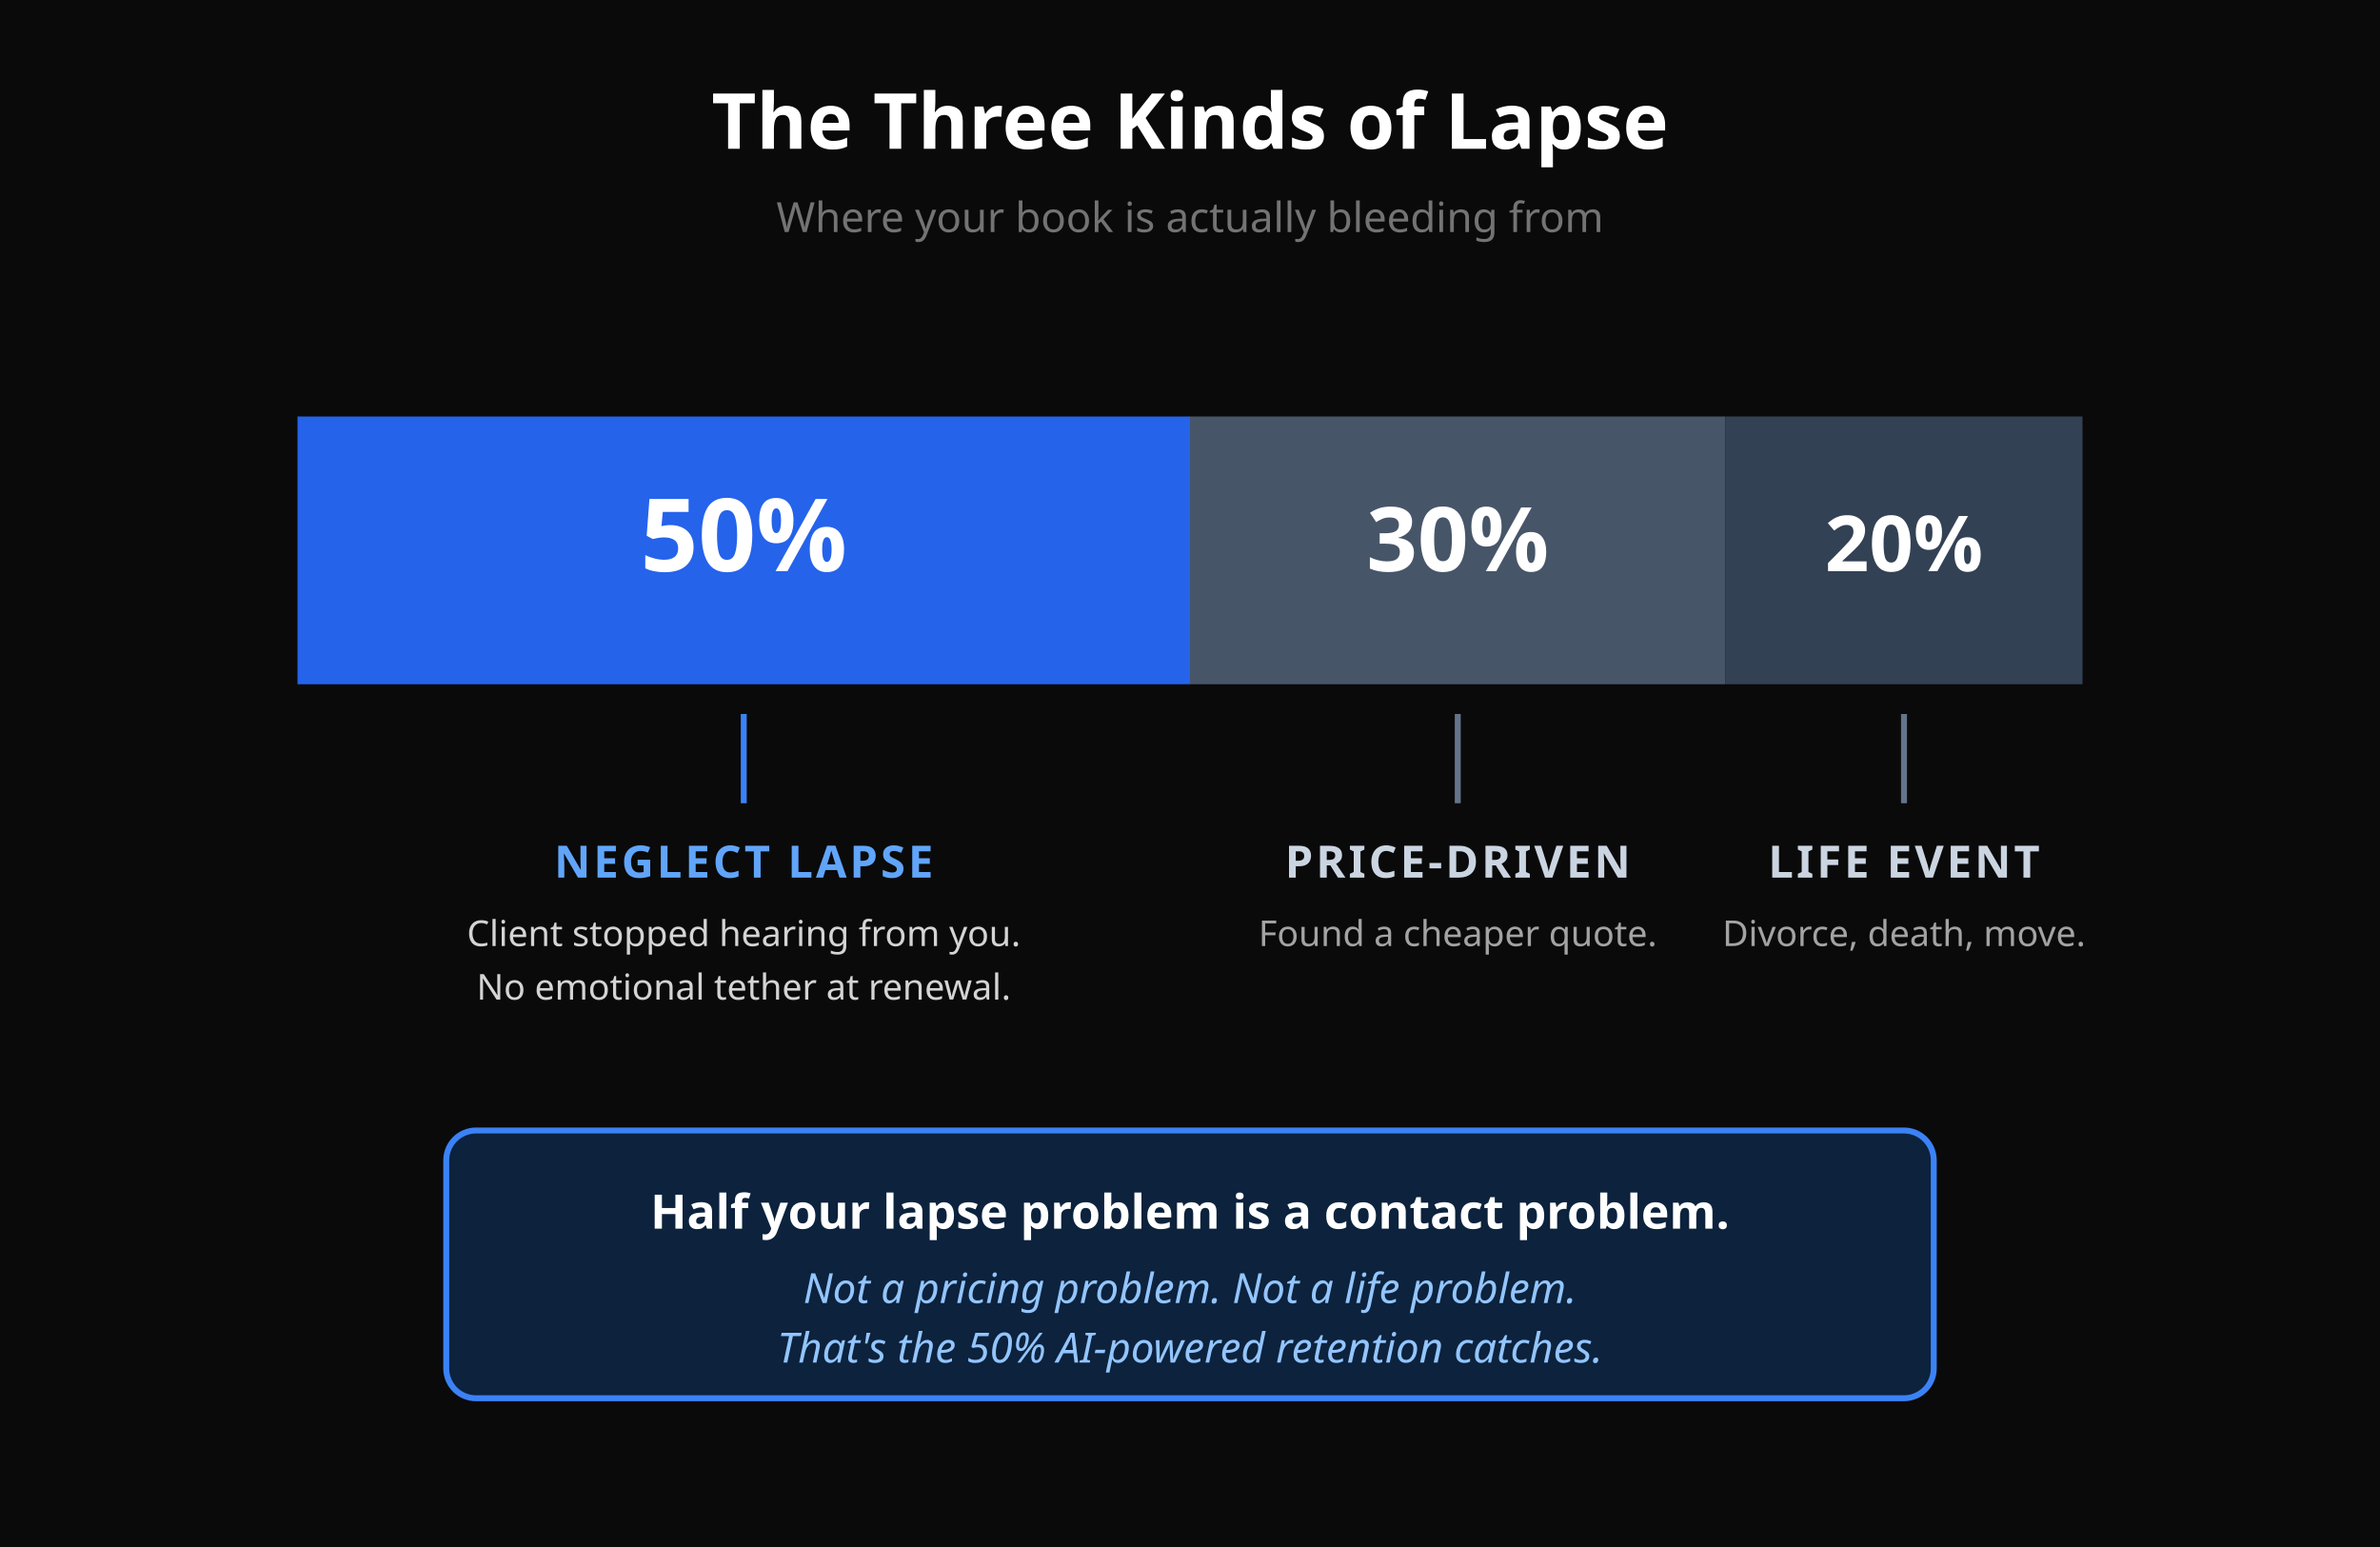
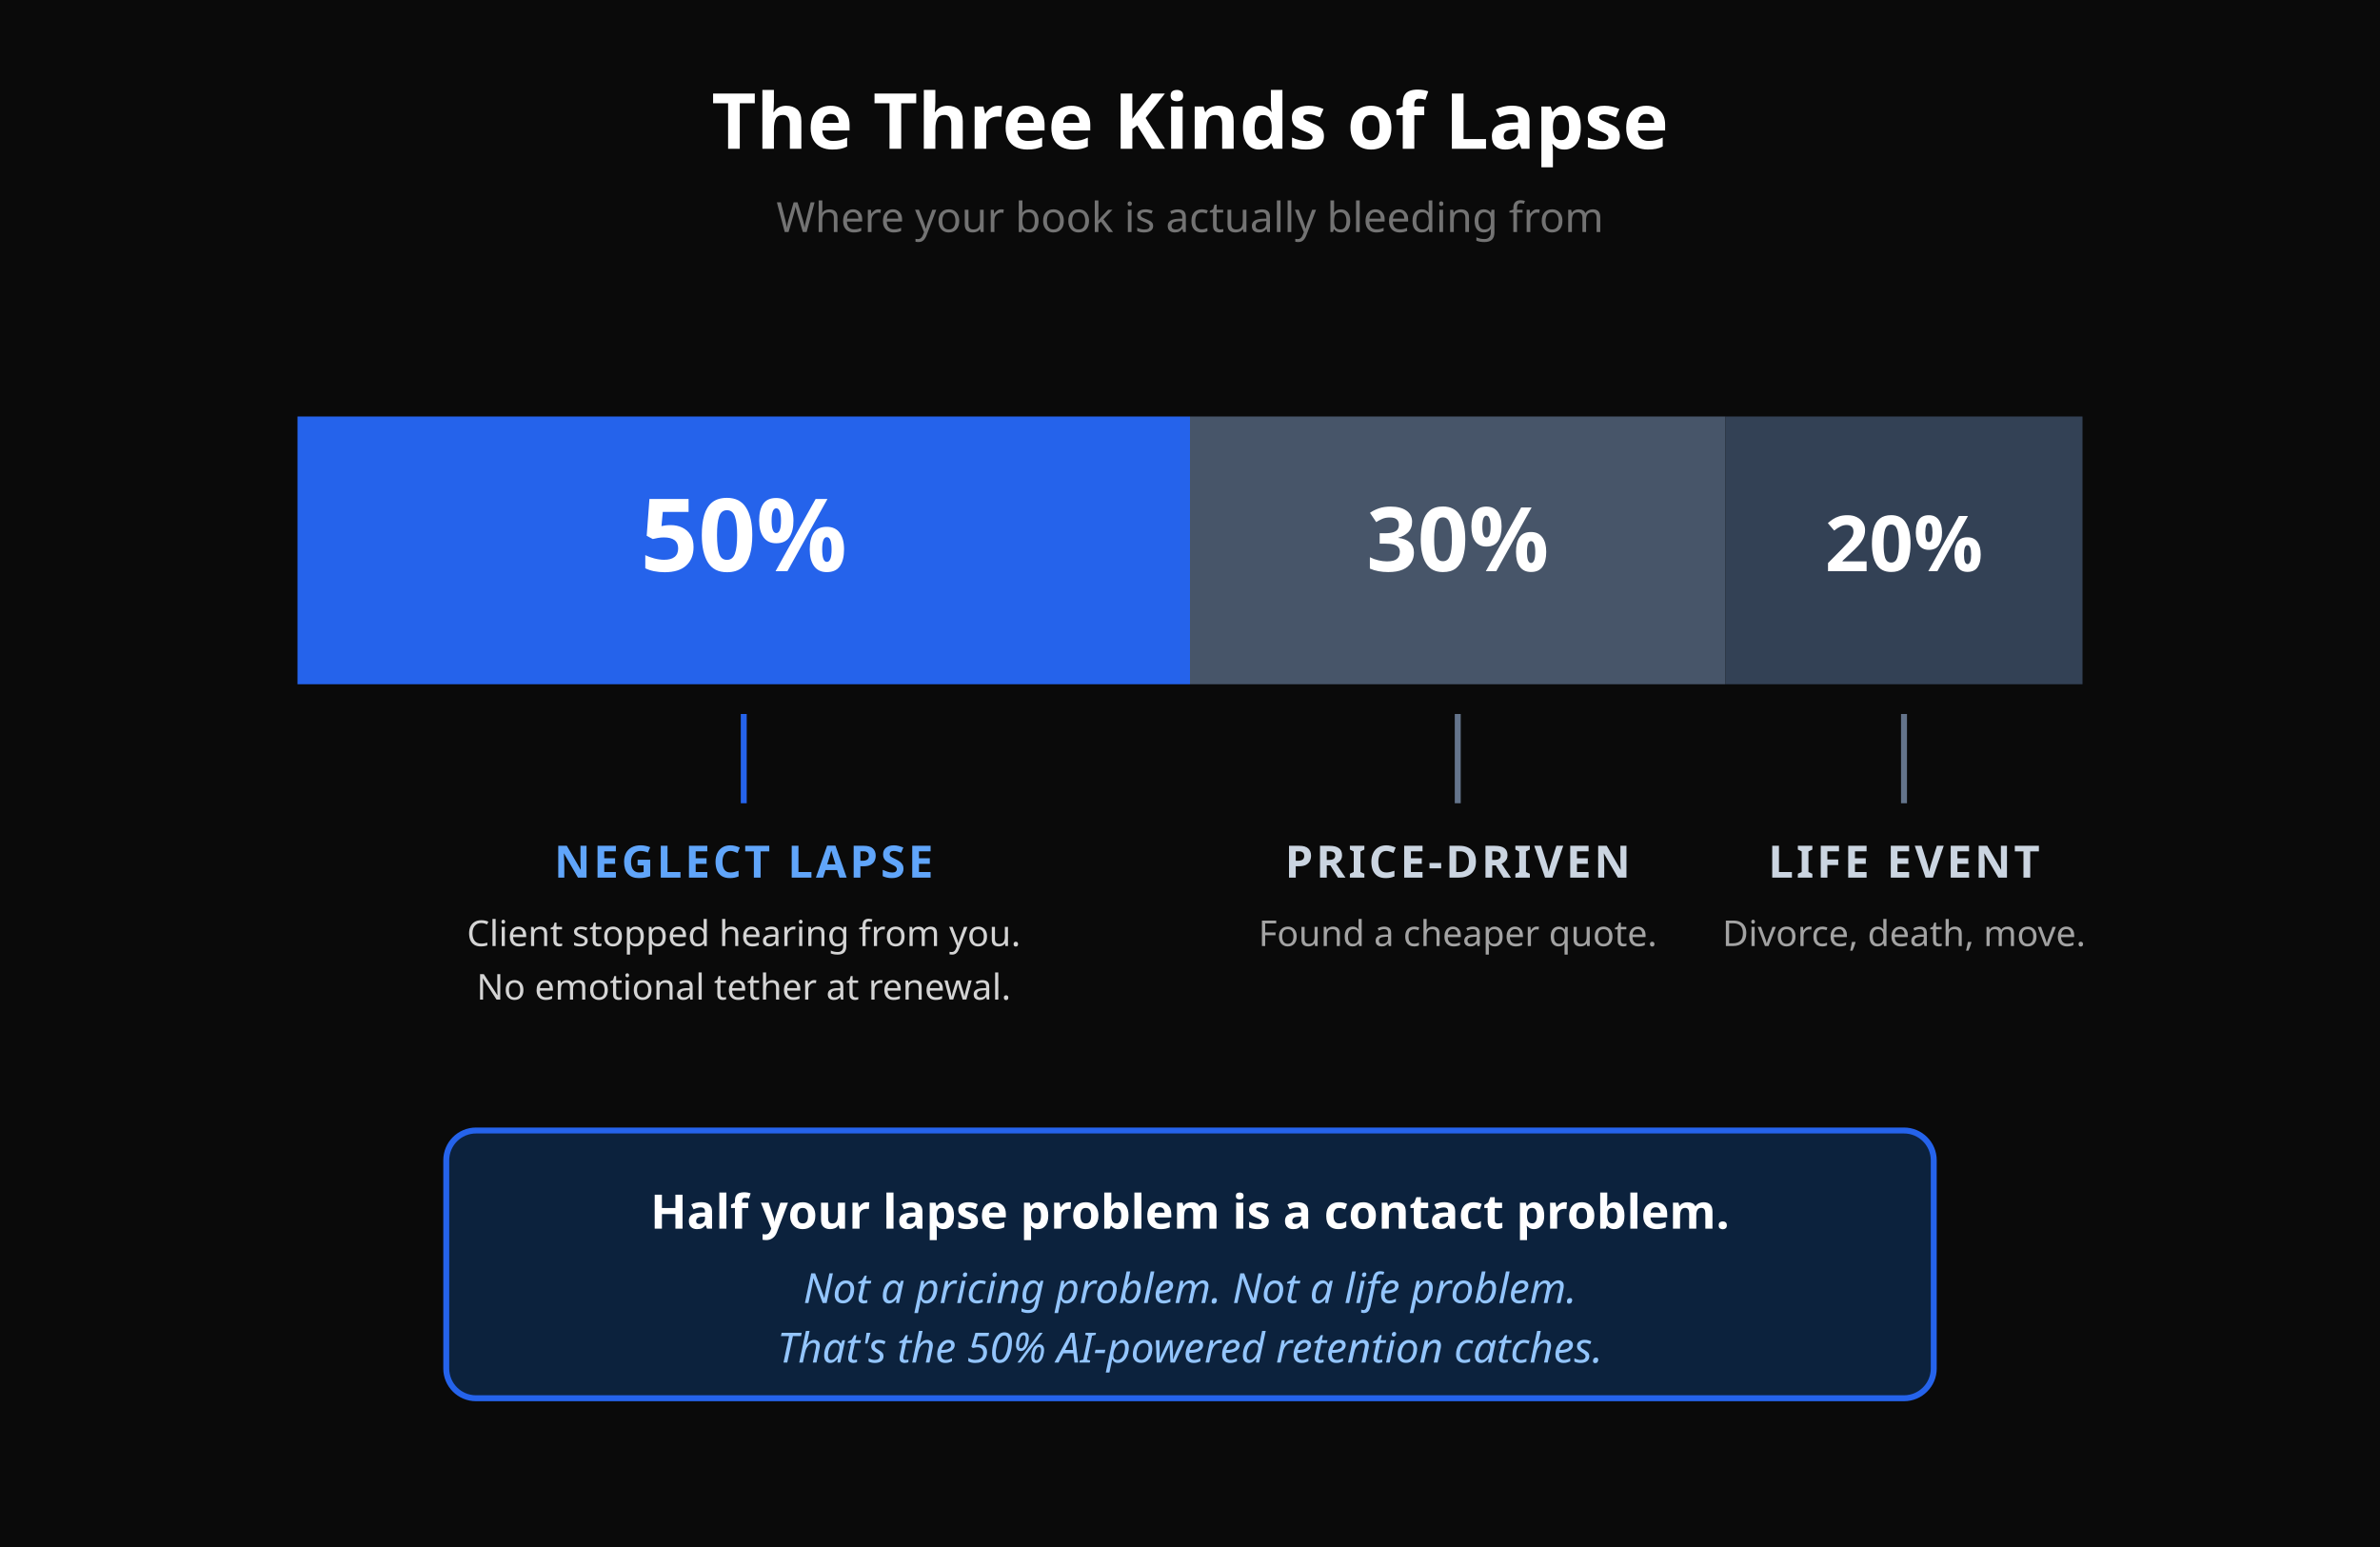
<svg xmlns="http://www.w3.org/2000/svg" viewBox="0 0 800 520" role="img" aria-labelledby="title desc">
  <rect width="800" height="520" fill="#0a0a0a" />
  <text x="400" y="50" text-anchor="middle" fill="#ffffff" font-family="system-ui, sans-serif" font-size="26" font-weight="900">The Three Kinds of Lapse</text>
  <text x="400" y="78" text-anchor="middle" fill="#737373" font-family="system-ui, sans-serif" font-size="14">Where your book is actually bleeding from</text>
  <rect x="100" y="140" width="300" height="90" rx="0" fill="#2563eb" />
  <text x="250" y="192" text-anchor="middle" fill="#ffffff" font-family="system-ui, sans-serif" font-size="34" font-weight="900">50%</text>
  <rect x="400" y="140" width="180" height="90" fill="#475569" />
  <text x="490" y="192" text-anchor="middle" fill="#ffffff" font-family="system-ui, sans-serif" font-size="30" font-weight="900">30%</text>
  <rect x="580" y="140" width="120" height="90" fill="#334155" />
  <text x="640" y="192" text-anchor="middle" fill="#ffffff" font-family="system-ui, sans-serif" font-size="26" font-weight="900">20%</text>
-   <line x1="250" y1="240" x2="250" y2="270" stroke="#3b82f6" stroke-width="2" />
+   <line x1="250" y1="240" x2="250" y2="270" stroke="#2563eb" stroke-width="2" />
  <line x1="490" y1="240" x2="490" y2="270" stroke="#64748b" stroke-width="2" />
  <line x1="640" y1="240" x2="640" y2="270" stroke="#64748b" stroke-width="2" />
  <text x="250" y="295" text-anchor="middle" fill="#60a5fa" font-family="system-ui, sans-serif" font-size="15" font-weight="900" letter-spacing="1">NEGLECT LAPSE</text>
  <text x="250" y="318" text-anchor="middle" fill="#d4d4d4" font-family="system-ui, sans-serif" font-size="12">Client stopped hearing from you.</text>
  <text x="250" y="336" text-anchor="middle" fill="#d4d4d4" font-family="system-ui, sans-serif" font-size="12">No emotional tether at renewal.</text>
  <text x="490" y="295" text-anchor="middle" fill="#cbd5e1" font-family="system-ui, sans-serif" font-size="15" font-weight="900" letter-spacing="1">PRICE-DRIVEN</text>
  <text x="490" y="318" text-anchor="middle" fill="#a3a3a3" font-family="system-ui, sans-serif" font-size="12">Found a cheaper quote.</text>
  <text x="640" y="295" text-anchor="middle" fill="#cbd5e1" font-family="system-ui, sans-serif" font-size="15" font-weight="900" letter-spacing="1">LIFE EVENT</text>
  <text x="640" y="318" text-anchor="middle" fill="#a3a3a3" font-family="system-ui, sans-serif" font-size="12">Divorce, death, move.</text>
-   <rect x="150" y="380" width="500" height="90" rx="10" fill="#0c223d" stroke="#3b82f6" stroke-width="2" />
+   <rect x="150" y="380" width="500" height="90" rx="10" fill="#0c223d" stroke="#2563eb" stroke-width="2" />
  <text x="400" y="413" text-anchor="middle" fill="#ffffff" font-family="system-ui, sans-serif" font-size="16" font-weight="700">Half your lapse problem is a contact problem.</text>
  <text x="400" y="438" text-anchor="middle" fill="#93c5fd" font-family="system-ui, sans-serif" font-size="14" font-style="italic">Not a pricing problem. Not a life problem.</text>
  <text x="400" y="458" text-anchor="middle" fill="#93c5fd" font-family="system-ui, sans-serif" font-size="14" font-style="italic">That's the 50% AI-powered retention catches.</text>
</svg>
